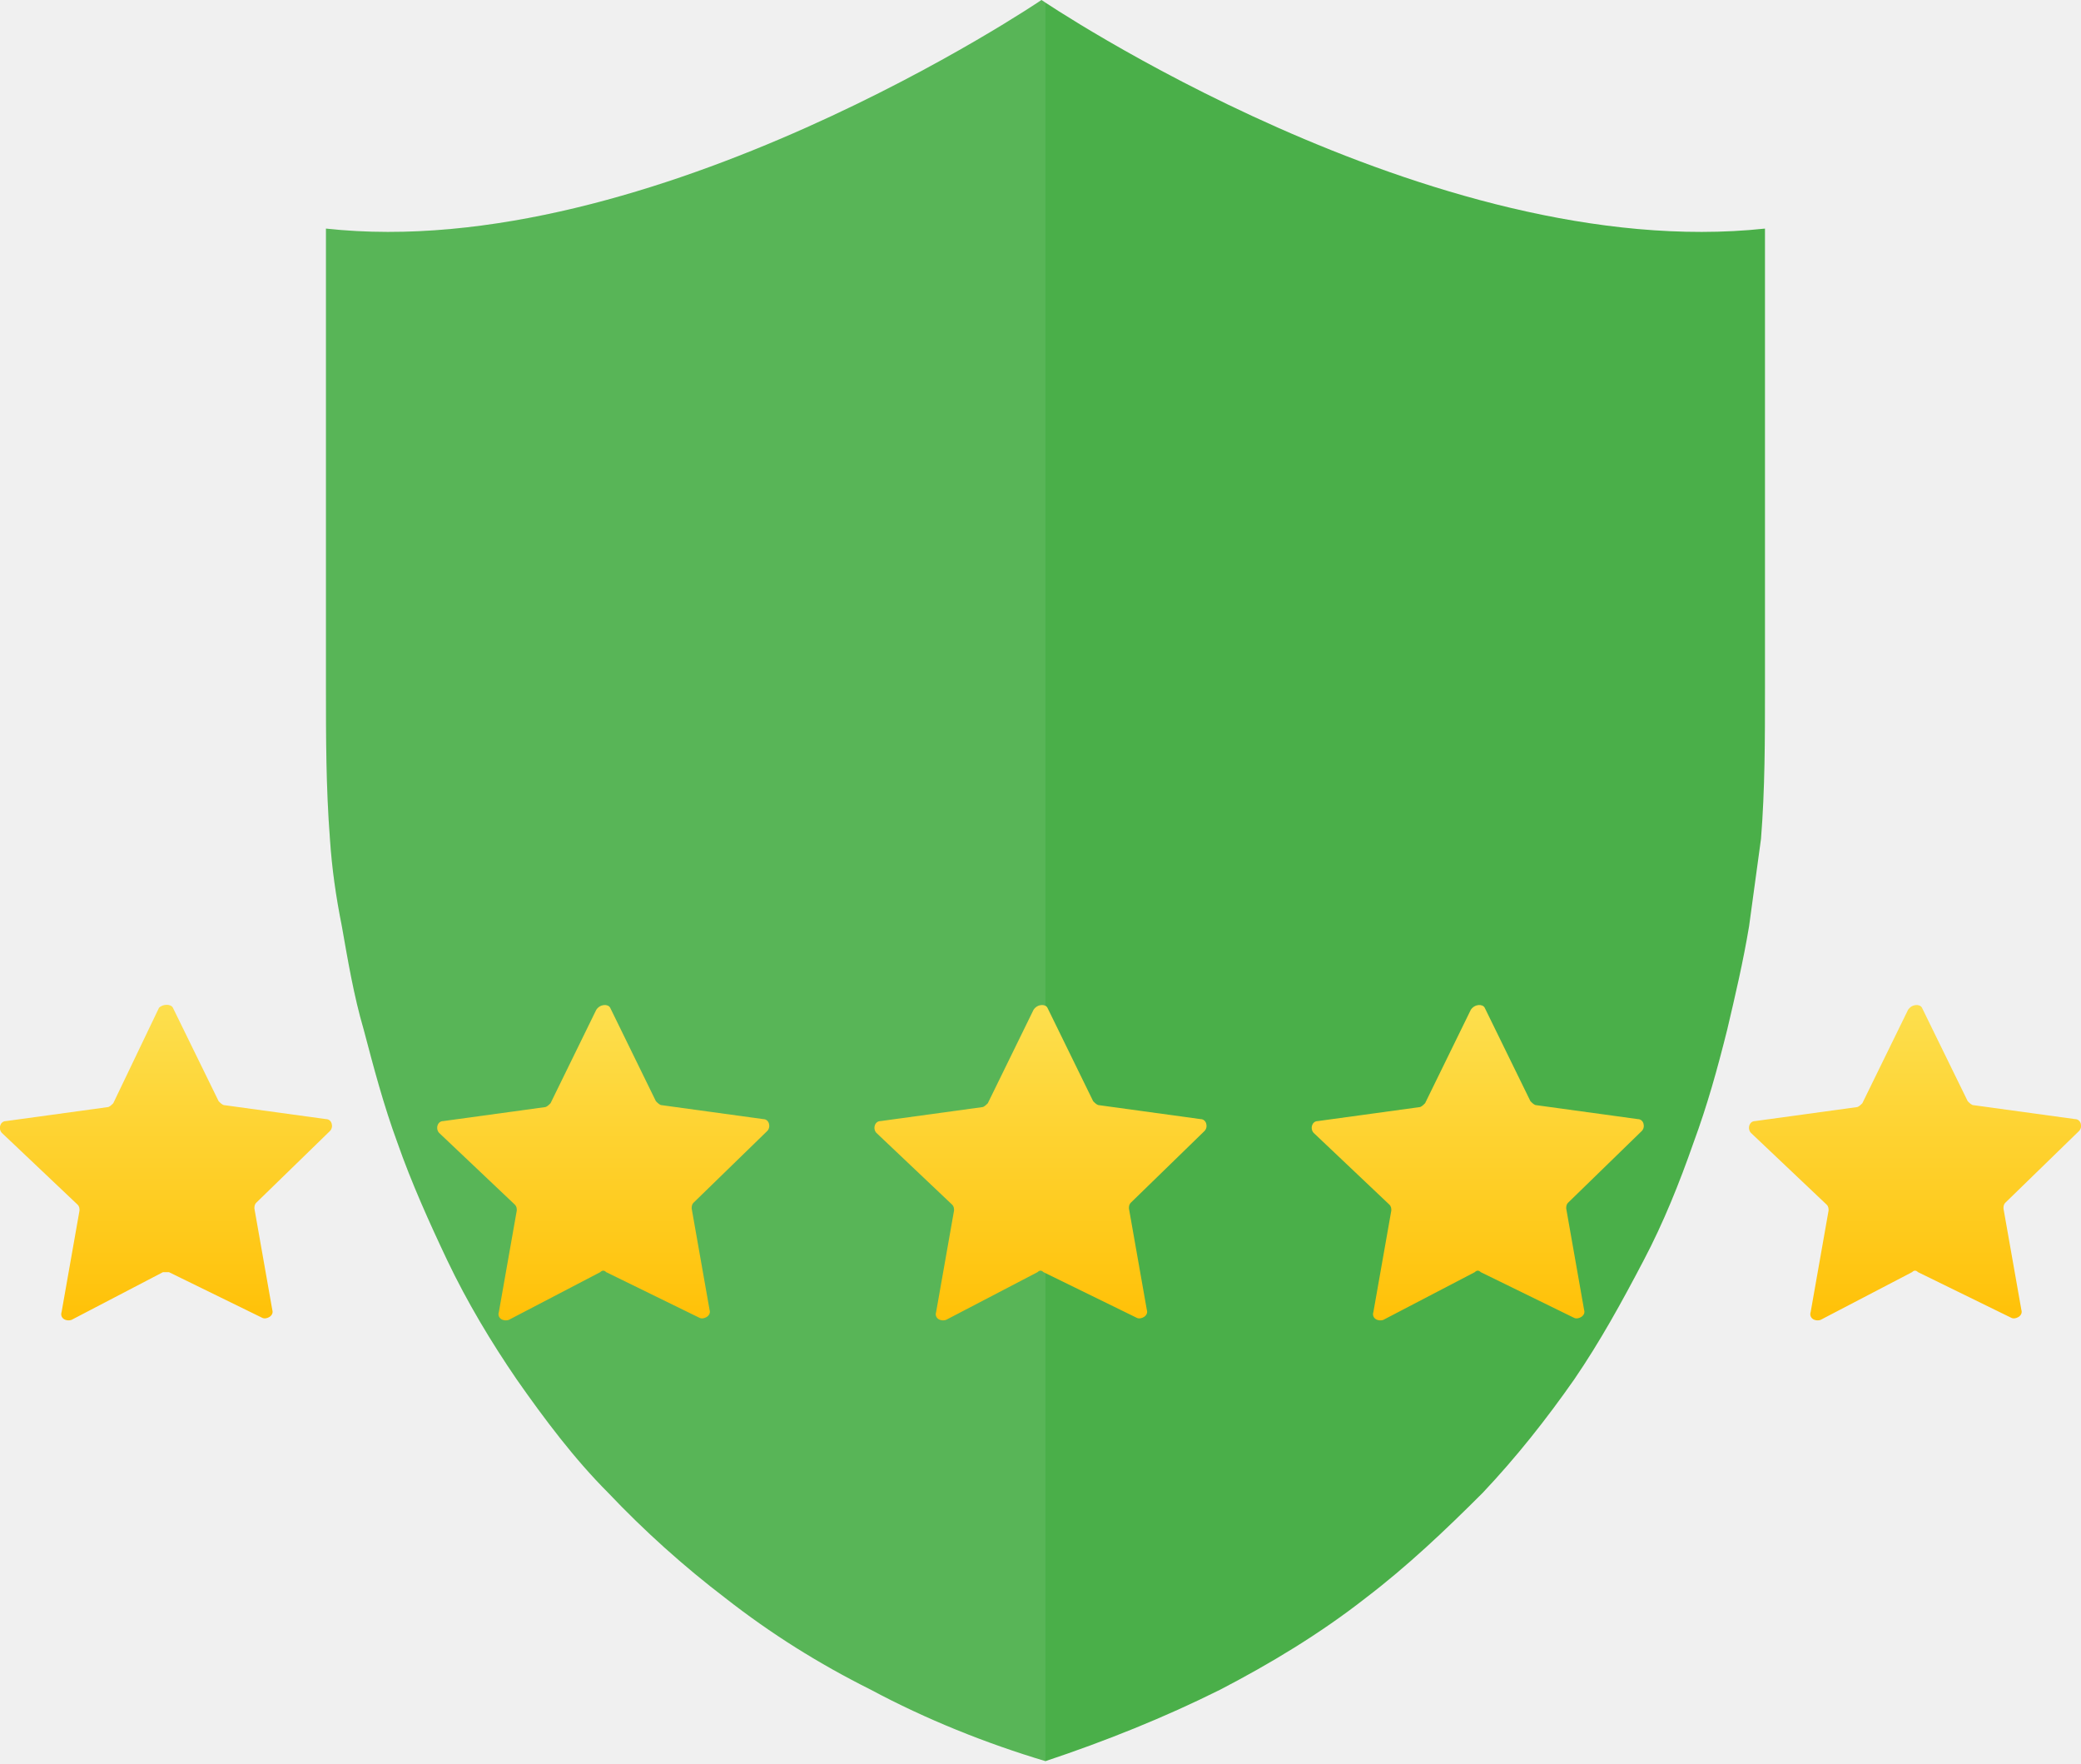
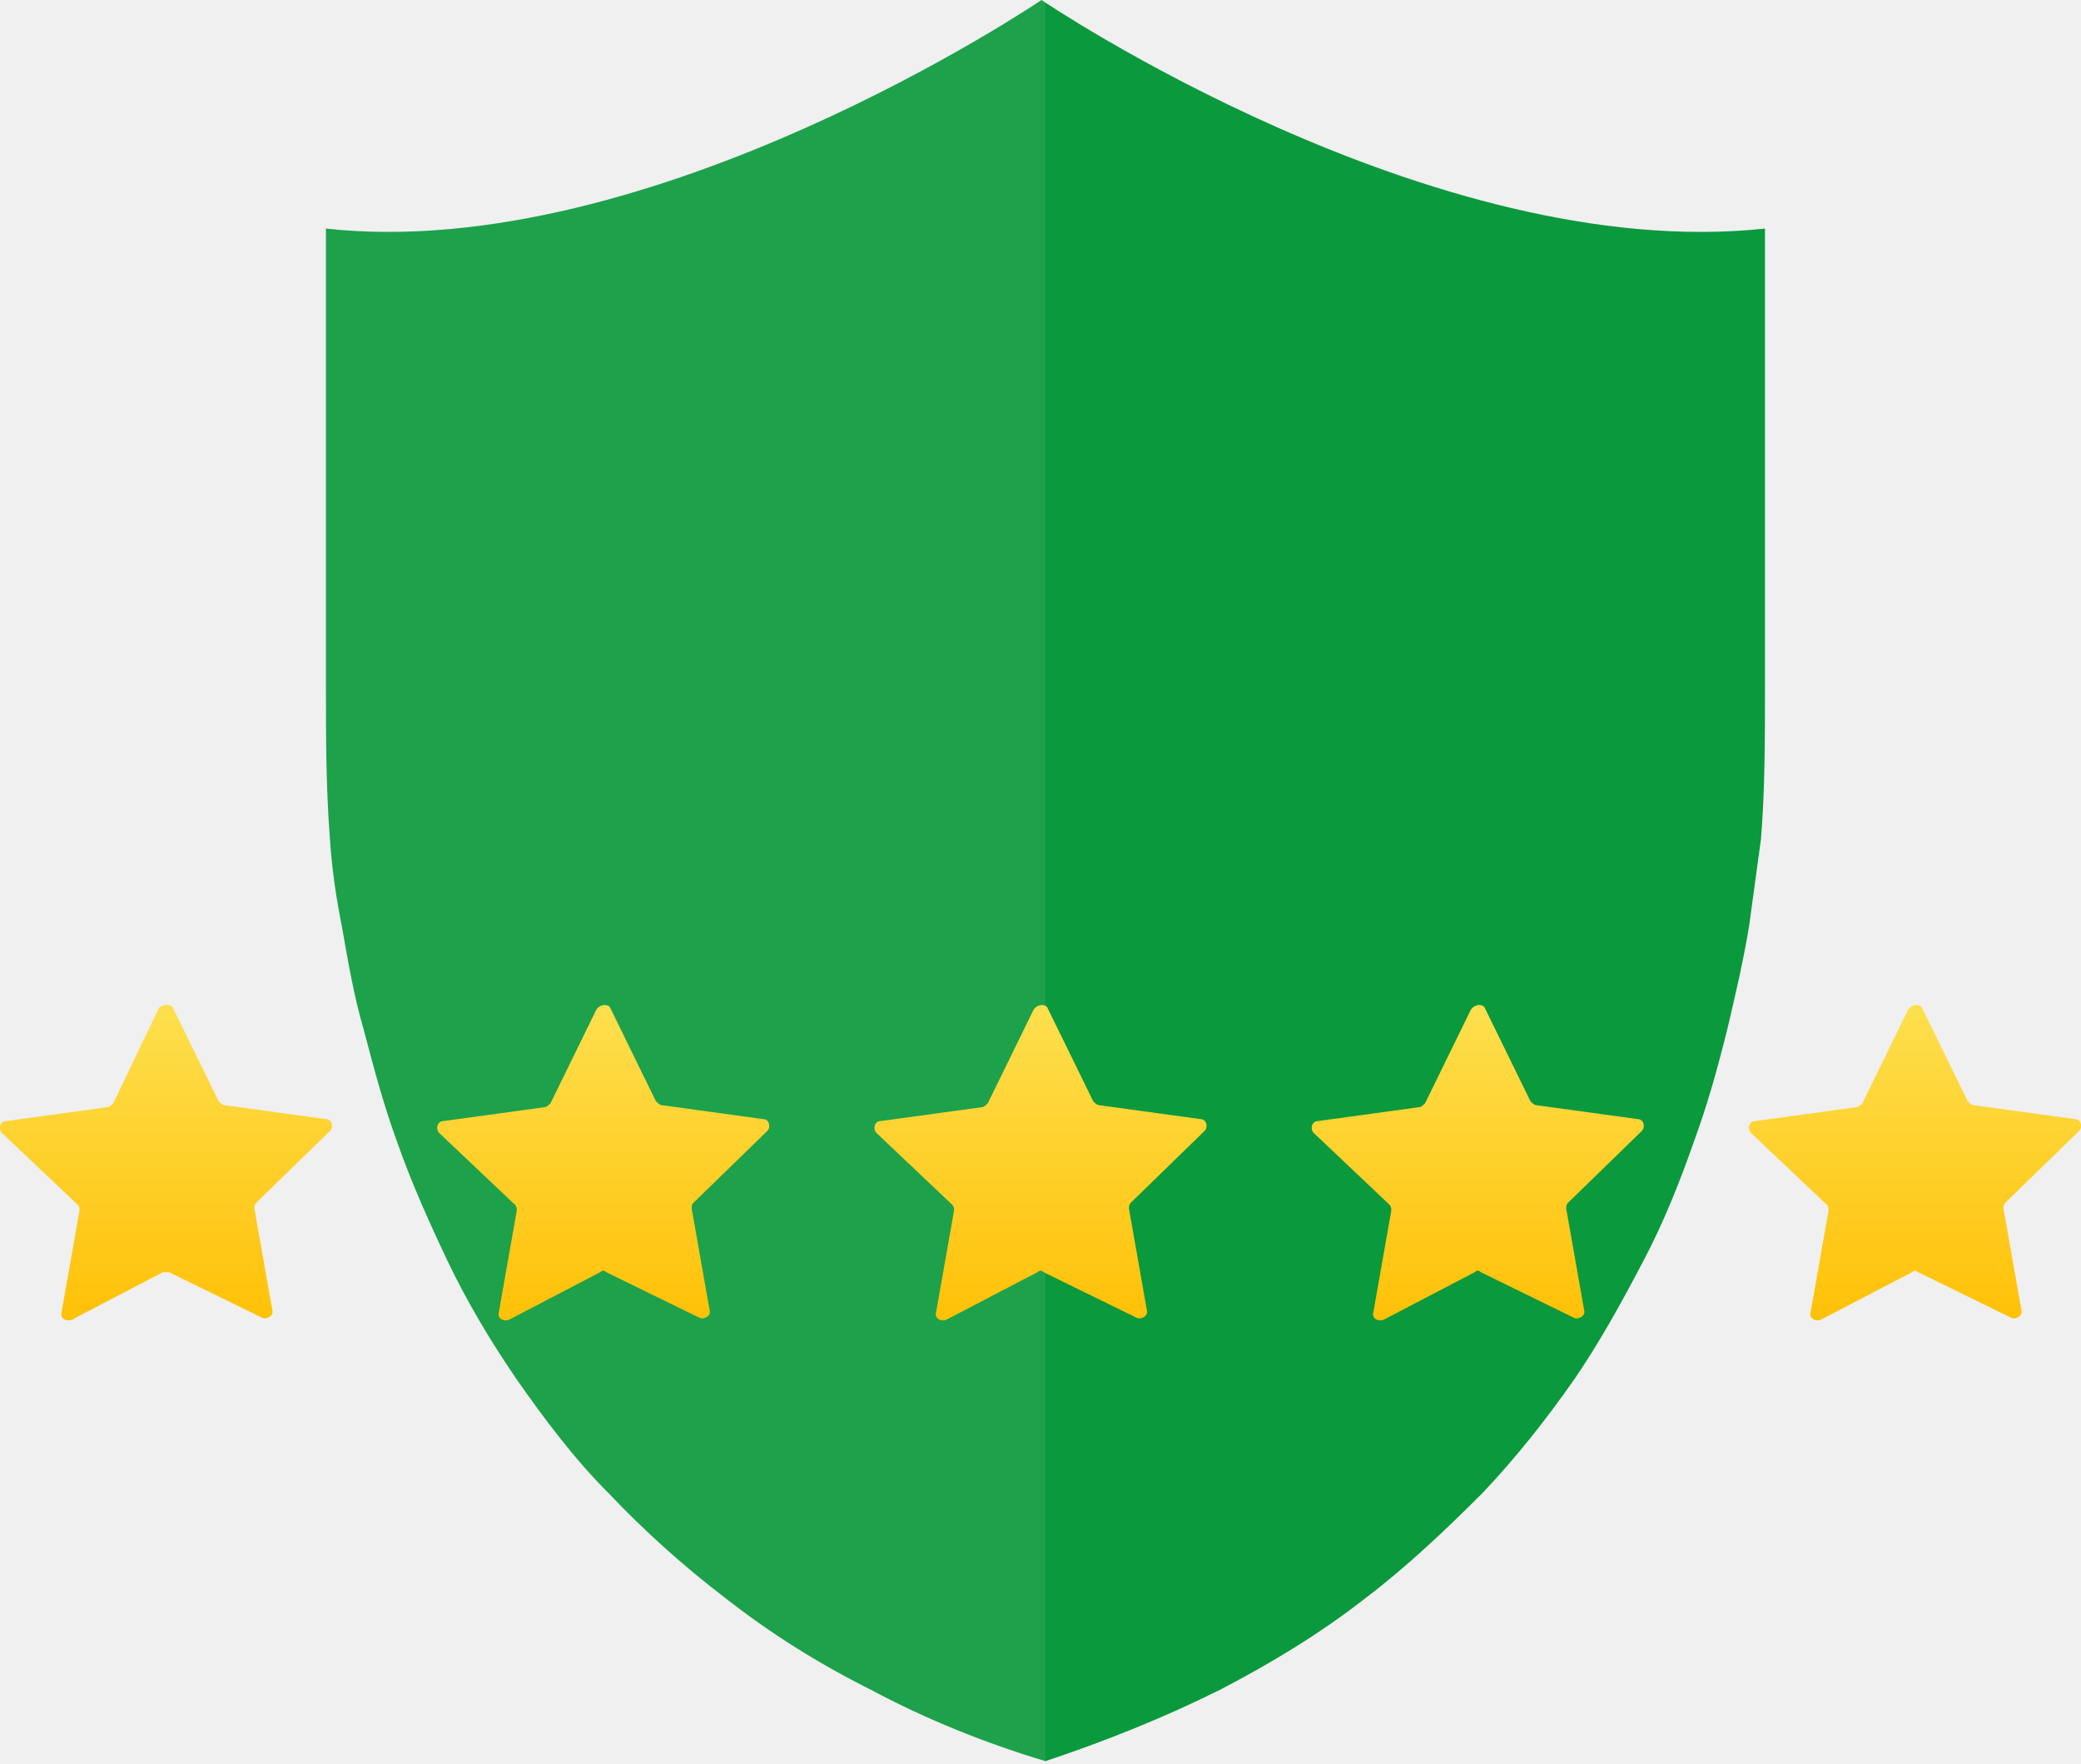
<svg xmlns="http://www.w3.org/2000/svg" width="400" height="339" viewBox="0 0 400 339" fill="none">
  <g clip-path="url(#clip0)">
-     <path d="M200.191 0C200.191 0 125.31 50.812 62.655 43.935C62.655 47.755 62.655 51.194 62.655 55.014C62.655 63.801 62.655 72.206 62.655 80.993C62.655 90.927 62.655 100.478 62.655 110.411C62.655 117.67 62.655 124.928 62.655 132.187C62.655 141.738 62.655 151.289 63.419 161.223C63.801 166.953 64.566 172.302 65.712 178.032C66.858 184.527 68.004 191.404 69.914 197.899C71.824 205.158 73.734 212.416 76.409 219.675C79.083 227.316 82.522 234.957 85.96 242.216C89.78 250.239 94.365 257.88 99.332 265.139C104.68 272.779 110.411 280.42 116.906 286.915C123.782 294.174 131.423 301.051 139.446 307.163C148.233 314.04 157.402 319.771 167.335 324.737C178.033 330.468 189.494 335.053 200.955 338.491C212.416 334.671 223.878 330.086 234.575 324.737C244.126 319.771 253.677 314.04 262.464 307.163C270.487 301.051 277.746 294.174 285.005 286.915C291.5 280.038 297.23 272.779 302.579 265.139C307.545 257.88 311.748 250.239 315.95 242.216C319.771 234.957 322.827 227.316 325.501 219.675C328.176 212.416 330.086 205.54 331.996 197.899C333.524 191.404 335.053 184.909 336.199 178.032C336.963 172.302 337.727 166.953 338.491 161.223C339.255 151.671 339.255 142.12 339.255 132.187C339.255 124.928 339.255 117.67 339.255 110.411C339.255 100.478 339.255 90.927 339.255 80.993C339.255 72.206 339.255 63.801 339.255 55.014C339.255 51.194 339.255 47.755 339.255 43.935C275.072 50.812 200.191 0 200.191 0Z" fill="#4AAF49" />
+     <path d="M200.191 0C200.191 0 125.31 50.812 62.655 43.935C62.655 47.755 62.655 51.194 62.655 55.014C62.655 63.801 62.655 72.206 62.655 80.993C62.655 90.927 62.655 100.478 62.655 110.411C62.655 117.67 62.655 124.928 62.655 132.187C62.655 141.738 62.655 151.289 63.419 161.223C63.801 166.953 64.566 172.302 65.712 178.032C66.858 184.527 68.004 191.404 69.914 197.899C71.824 205.158 73.734 212.416 76.409 219.675C79.083 227.316 82.522 234.957 85.96 242.216C89.78 250.239 94.365 257.88 99.332 265.139C104.68 272.779 110.411 280.42 116.906 286.915C123.782 294.174 131.423 301.051 139.446 307.163C148.233 314.04 157.402 319.771 167.335 324.737C178.033 330.468 189.494 335.053 200.955 338.491C212.416 334.671 223.878 330.086 234.575 324.737C244.126 319.771 253.677 314.04 262.464 307.163C270.487 301.051 277.746 294.174 285.005 286.915C291.5 280.038 297.23 272.779 302.579 265.139C307.545 257.88 311.748 250.239 315.95 242.216C319.771 234.957 322.827 227.316 325.501 219.675C328.176 212.416 330.086 205.54 331.996 197.899C333.524 191.404 335.053 184.909 336.199 178.032C336.963 172.302 337.727 166.953 338.491 161.223C339.255 151.671 339.255 142.12 339.255 132.187C339.255 124.928 339.255 117.67 339.255 110.411C339.255 100.478 339.255 90.927 339.255 80.993C339.255 72.206 339.255 63.801 339.255 55.014C339.255 51.194 339.255 47.755 339.255 43.935C275.072 50.812 200.191 0 200.191 0Z" fill="#0a993c" />
    <path opacity="0.08" d="M200.191 0C200.191 0 125.31 50.812 62.655 43.935C62.655 47.755 62.655 51.194 62.655 55.014C62.655 63.801 62.655 72.206 62.655 80.993C62.655 90.927 62.655 100.478 62.655 110.411C62.655 117.67 62.655 124.928 62.655 132.187C62.655 141.738 62.655 151.289 63.419 161.223C63.801 166.953 64.566 172.302 65.712 178.032C66.858 184.527 68.004 191.404 69.914 197.899C71.824 205.158 73.734 212.416 76.409 219.675C79.083 227.316 82.522 234.957 85.96 242.216C89.78 250.239 94.365 257.88 99.332 265.139C104.68 272.779 110.411 280.42 116.906 286.915C123.782 294.174 131.423 301.051 139.446 307.163C148.233 314.04 157.402 319.771 167.335 324.737C178.033 330.468 189.494 335.053 200.955 338.491V0H200.191Z" fill="white" />
    <path d="M33.238 193.696L42.025 211.652C42.407 212.034 42.789 212.416 43.171 212.416L62.655 215.091C63.801 215.091 64.183 216.619 63.419 217.383L49.284 231.137C48.902 231.519 48.902 231.901 48.902 232.283L52.34 251.767C52.722 252.913 51.194 253.677 50.43 253.295L32.474 244.508C32.092 244.508 31.71 244.508 31.328 244.508L13.754 253.677C12.607 254.059 11.461 253.295 11.843 252.149L15.282 232.665C15.282 232.283 15.282 231.901 14.9 231.519L0.382 217.765C-0.382 217.001 3.78938e-05 215.473 1.146 215.473L20.63 212.798C21.012 212.798 21.395 212.416 21.776 212.034L30.564 193.696C31.328 192.932 32.856 192.932 33.238 193.696Z" fill="url(#paint0_linear)" />
    <path d="M117.288 193.696L126.075 211.652C126.457 212.034 126.839 212.416 127.221 212.416L146.705 215.091C147.851 215.091 148.233 216.619 147.469 217.383L133.333 231.137C132.951 231.519 132.951 231.901 132.951 232.283L136.39 251.767C136.772 252.913 135.244 253.677 134.48 253.295L116.523 244.508C116.141 244.126 115.759 244.126 115.377 244.508L97.803 253.677C96.657 254.059 95.511 253.295 95.893 252.149L99.332 232.665C99.332 232.283 99.332 231.901 98.949 231.519L84.432 217.765C83.668 217.001 84.05 215.473 85.196 215.473L104.68 212.798C105.062 212.798 105.444 212.416 105.826 212.034L114.613 194.078C115.377 192.932 116.906 192.932 117.288 193.696Z" fill="url(#paint1_linear)" />
    <path d="M201.337 193.696L210.124 211.652C210.506 212.034 210.888 212.416 211.27 212.416L230.755 215.091C231.901 215.091 232.283 216.619 231.519 217.383L217.383 231.137C217.001 231.519 217.001 231.901 217.001 232.283L220.439 251.767C220.821 252.913 219.293 253.677 218.529 253.295L200.573 244.508C200.191 244.126 199.809 244.126 199.427 244.508L181.853 253.677C180.707 254.059 179.561 253.295 179.943 252.149L183.381 232.665C183.381 232.283 183.381 231.901 182.999 231.519L168.481 217.765C167.717 217.001 168.099 215.473 169.245 215.473L188.73 212.798C189.112 212.798 189.494 212.416 189.876 212.034L198.663 194.078C199.427 192.932 200.955 192.932 201.337 193.696Z" fill="url(#paint2_linear)" />
    <path d="M285.387 193.696L294.174 211.652C294.556 212.034 294.938 212.416 295.32 212.416L314.804 215.091C315.95 215.091 316.332 216.619 315.568 217.383L301.433 231.137C301.051 231.519 301.051 231.901 301.051 232.283L304.489 251.767C304.871 252.913 303.343 253.677 302.579 253.295L284.623 244.508C284.241 244.126 283.859 244.126 283.477 244.508L265.903 253.677C264.756 254.059 263.61 253.295 263.992 252.149L267.431 232.665C267.431 232.283 267.431 231.901 267.049 231.519L252.531 217.765C251.767 217.001 252.149 215.473 253.295 215.473L272.779 212.798C273.161 212.798 273.543 212.416 273.926 212.034L282.713 194.078C283.477 192.932 285.005 192.932 285.387 193.696Z" fill="url(#paint3_linear)" />
    <path d="M369.437 193.696L378.224 211.652C378.606 212.034 378.988 212.416 379.37 212.416L398.854 215.091C400 215.091 400.382 216.619 399.618 217.383L385.482 231.137C385.1 231.519 385.1 231.901 385.1 232.283L388.539 251.767C388.921 252.913 387.393 253.677 386.629 253.295L368.672 244.508C368.29 244.126 367.908 244.126 367.526 244.508L349.952 253.677C348.806 254.059 347.66 253.295 348.042 252.149L351.48 232.665C351.48 232.283 351.48 231.901 351.098 231.519L336.581 217.765C335.817 217.001 336.199 215.473 337.345 215.473L356.829 212.798C357.211 212.798 357.593 212.416 357.975 212.034L366.762 194.078C367.526 192.932 369.054 192.932 369.437 193.696Z" fill="url(#paint4_linear)" />
  </g>
  <defs>
    <linearGradient id="paint0_linear" x1="31.968" y1="193.06" x2="31.968" y2="254.006" gradientUnits="userSpaceOnUse">
      <stop stop-color="#FDDF4E" />
      <stop offset="1" stop-color="#FFC107" />
    </linearGradient>
    <linearGradient id="paint1_linear" x1="116.018" y1="193.06" x2="116.018" y2="254.006" gradientUnits="userSpaceOnUse">
      <stop stop-color="#FDDF4E" />
      <stop offset="1" stop-color="#FFC107" />
    </linearGradient>
    <linearGradient id="paint2_linear" x1="200.067" y1="193.06" x2="200.067" y2="254.006" gradientUnits="userSpaceOnUse">
      <stop stop-color="#FDDF4E" />
      <stop offset="1" stop-color="#FFC107" />
    </linearGradient>
    <linearGradient id="paint3_linear" x1="284.117" y1="193.06" x2="284.117" y2="254.006" gradientUnits="userSpaceOnUse">
      <stop stop-color="#FDDF4E" />
      <stop offset="1" stop-color="#FFC107" />
    </linearGradient>
    <linearGradient id="paint4_linear" x1="368.167" y1="193.06" x2="368.167" y2="254.006" gradientUnits="userSpaceOnUse">
      <stop stop-color="#FDDF4E" />
      <stop offset="1" stop-color="#FFC107" />
    </linearGradient>
    <clipPath id="clip0">
      <rect width="400" height="338.491" fill="white" />
    </clipPath>
  </defs>
</svg>
